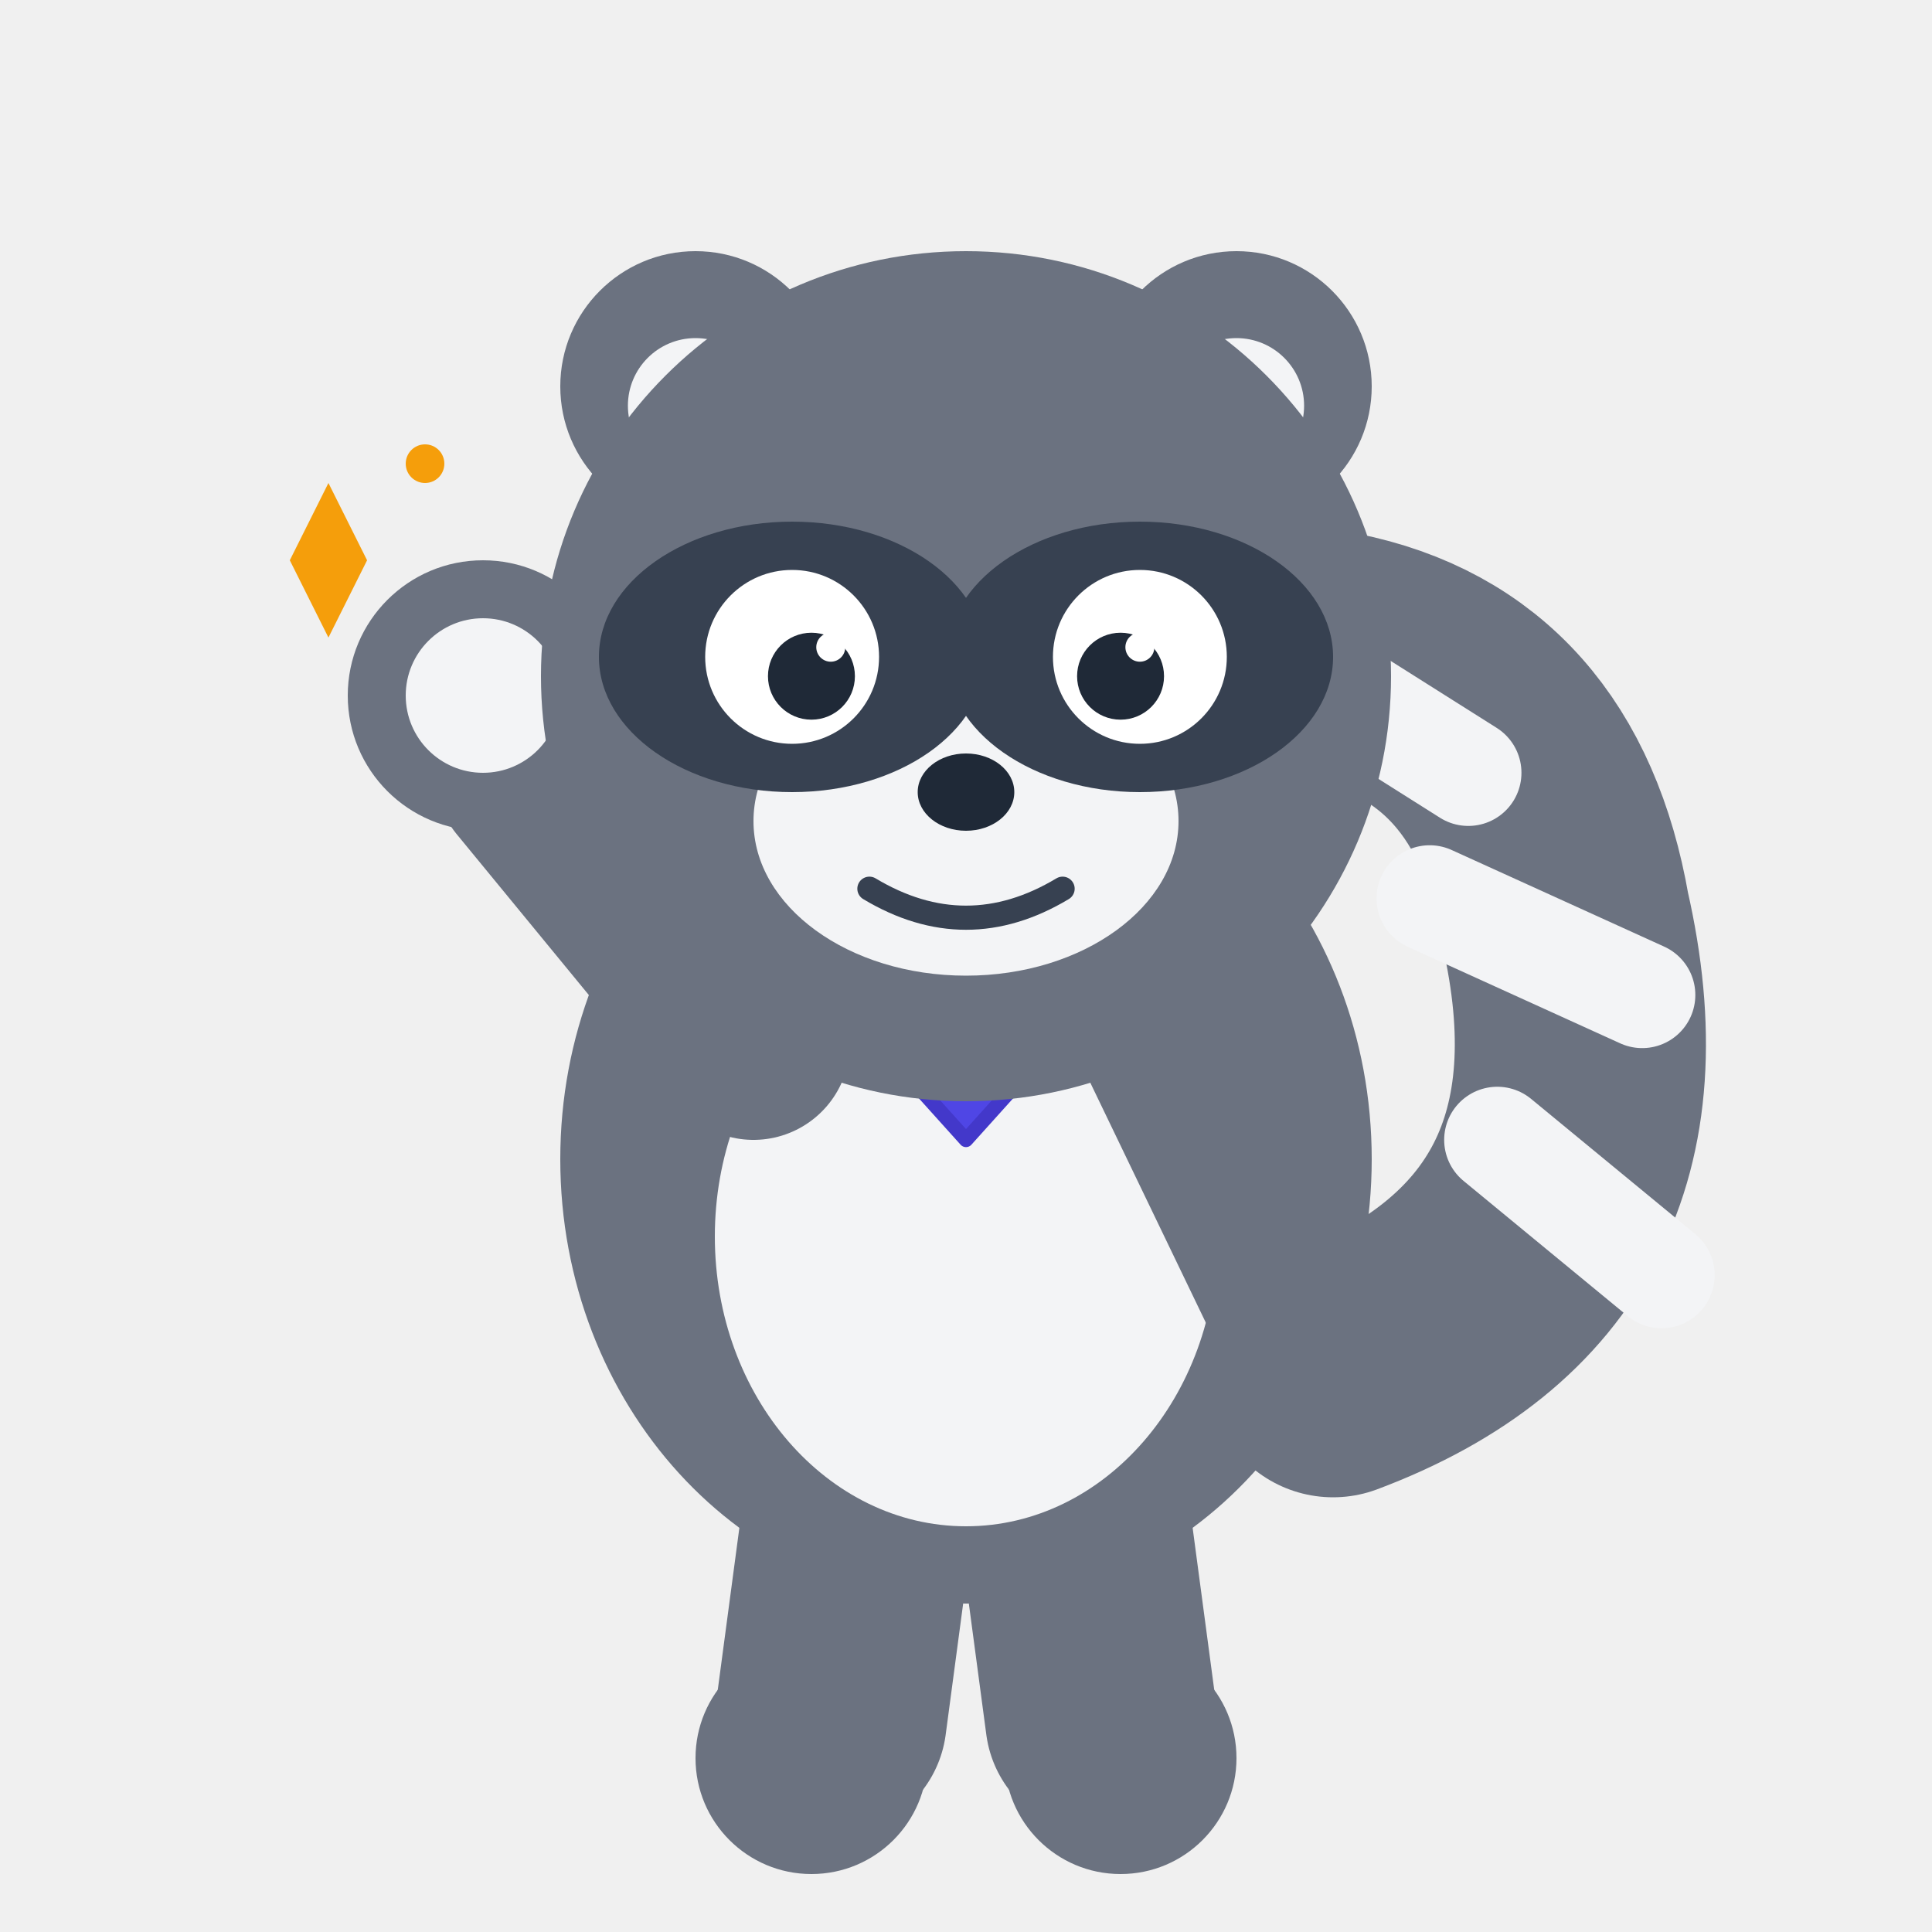
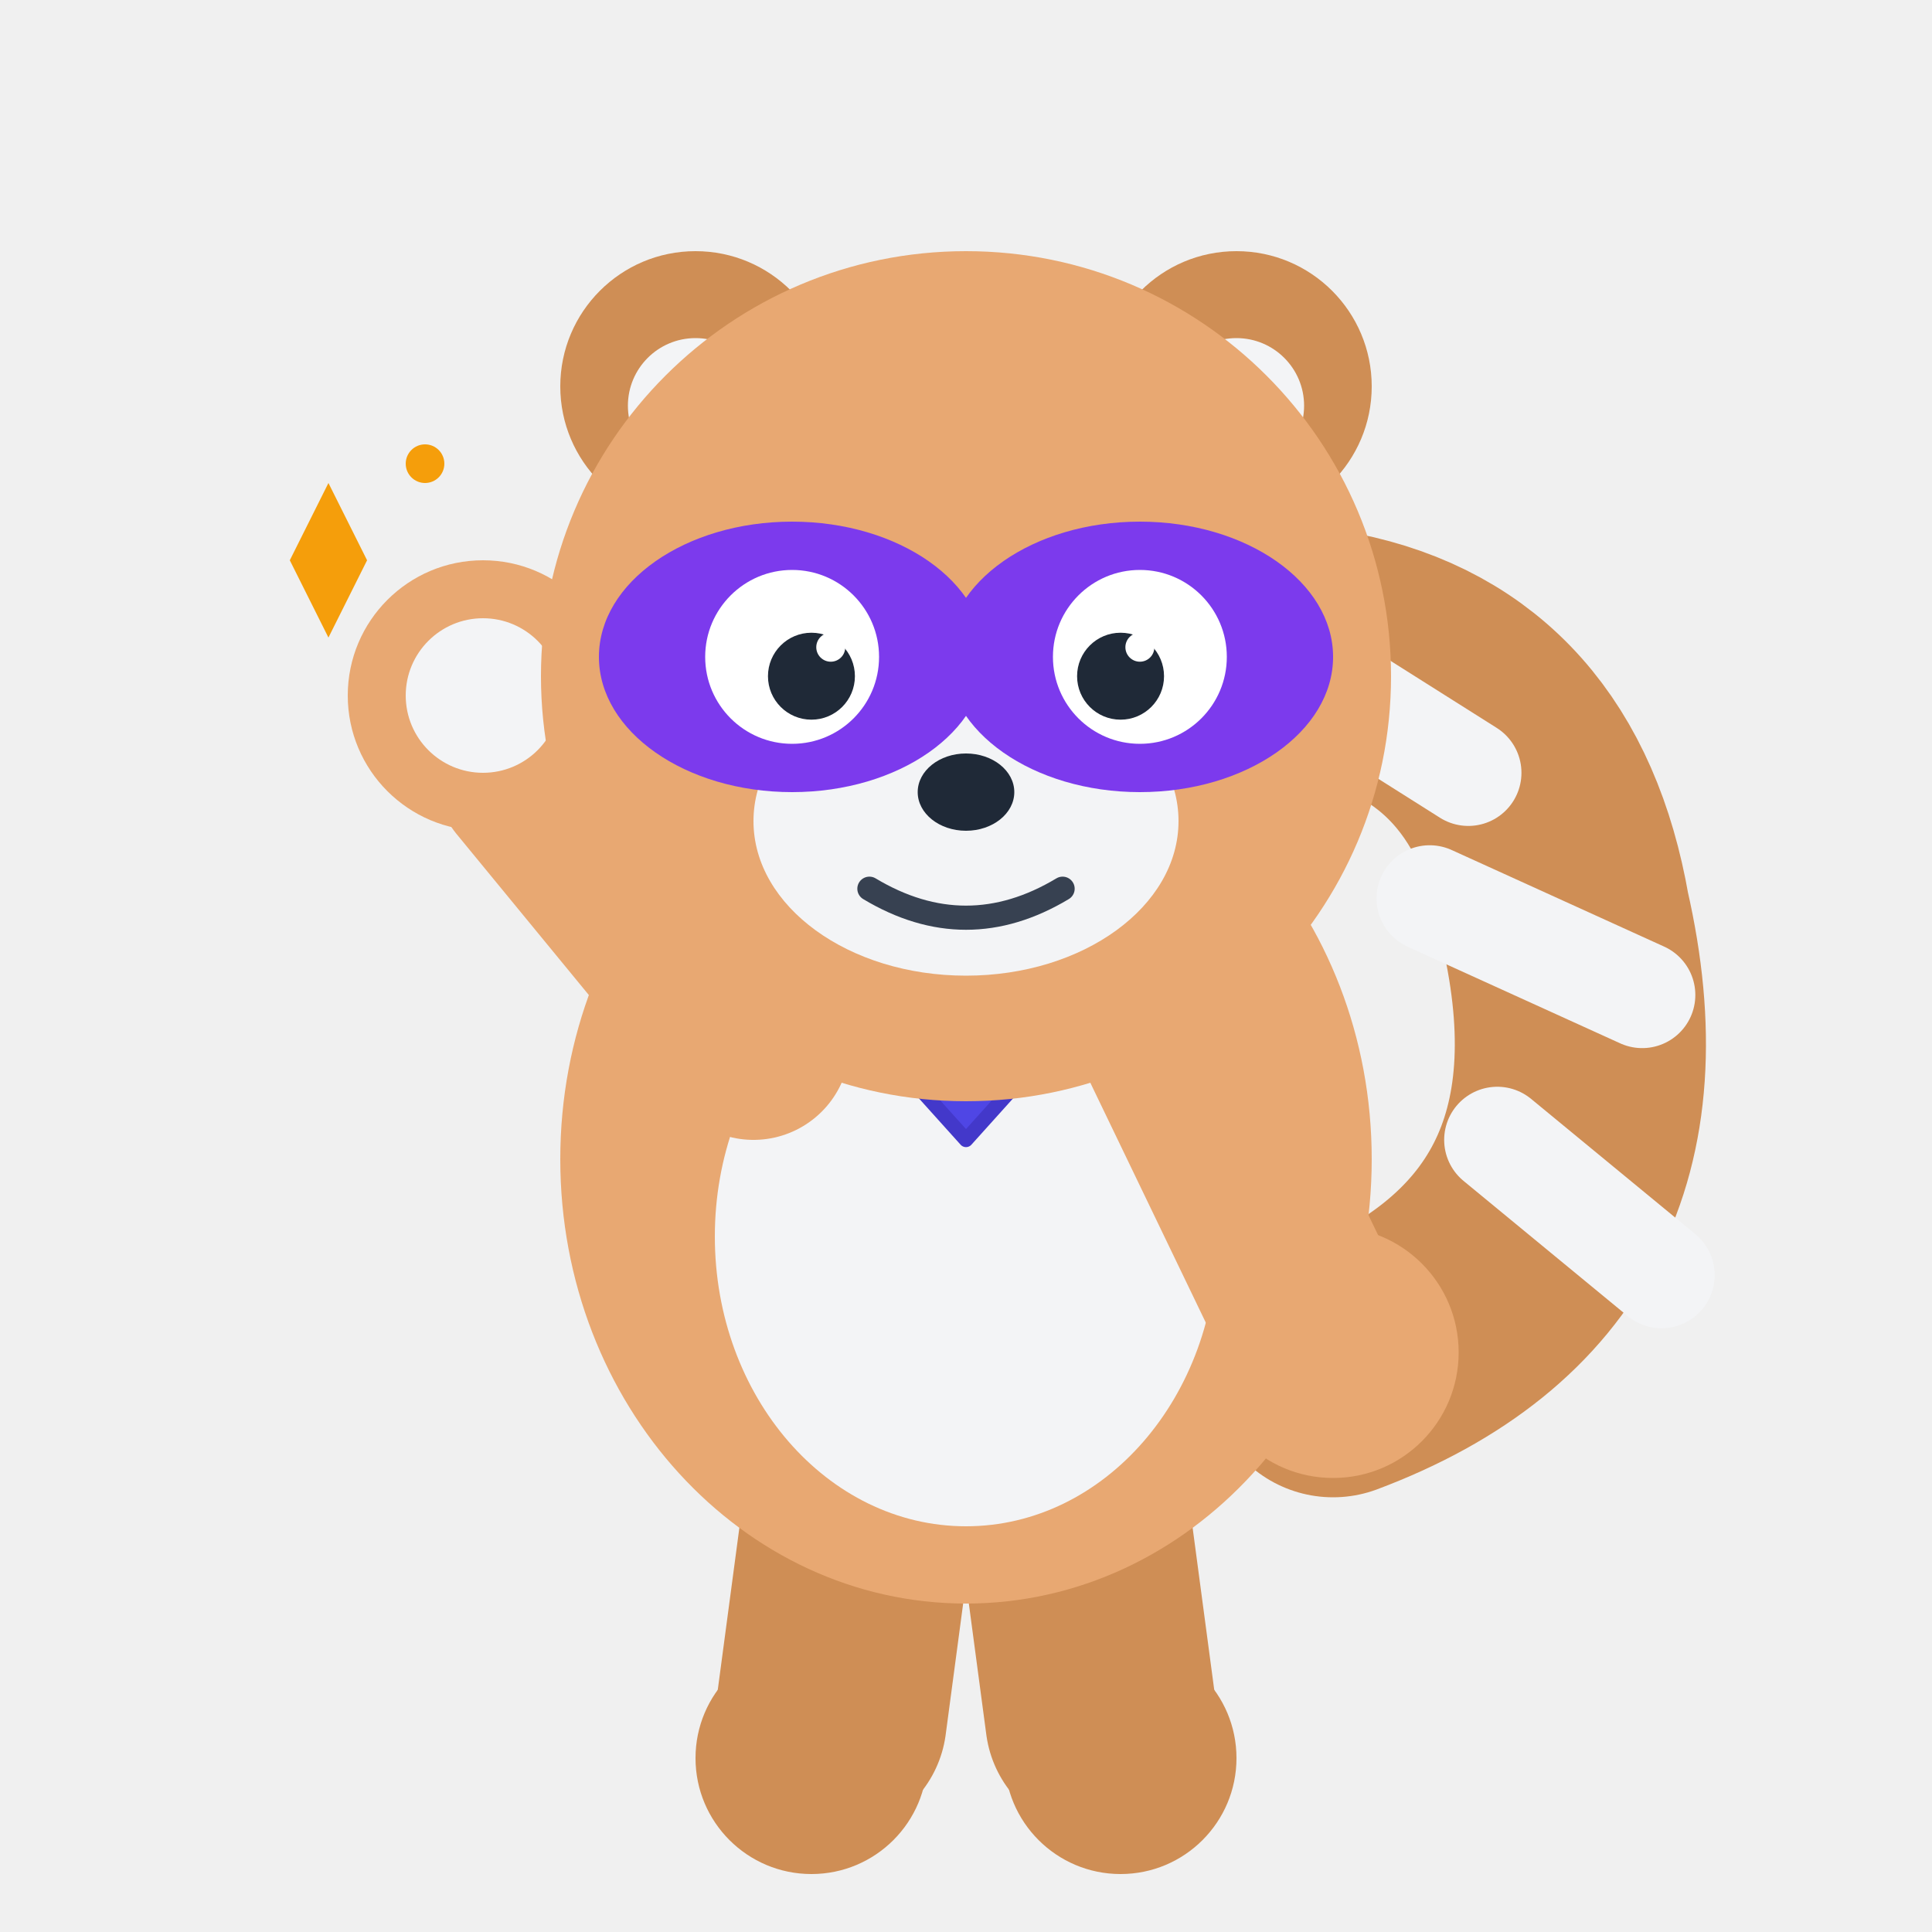
<svg xmlns="http://www.w3.org/2000/svg" viewBox="0 0 200 200" width="200" height="200">
-   <path d="M138,142 Q170,130 162,95 Q158,72 138,68" stroke="#6B7280" stroke-width="26" fill="none" stroke-linecap="round" />
+   <path d="M138,142 Q170,130 162,95 Q158,72 138,68" stroke="#CF8E55" stroke-width="26" fill="none" stroke-linecap="round" />
  <line x1="155" y1="118" x2="172" y2="132" stroke="#F3F4F6" stroke-width="11" stroke-linecap="round" />
  <line x1="148" y1="93" x2="170" y2="103" stroke="#F3F4F6" stroke-width="11" stroke-linecap="round" />
  <line x1="133" y1="68" x2="152" y2="80" stroke="#F3F4F6" stroke-width="11" stroke-linecap="round" />
-   <line x1="90" y1="148" x2="86" y2="178" stroke="#6B7280" stroke-width="24" stroke-linecap="round" />
-   <circle cx="84" cy="182" r="12" fill="#6B7280" />
-   <line x1="110" y1="148" x2="114" y2="178" stroke="#6B7280" stroke-width="24" stroke-linecap="round" />
-   <circle cx="116" cy="182" r="12" fill="#6B7280" />
-   <ellipse cx="100" cy="120" rx="42" ry="46" fill="#6B7280" />
+   <line x1="90" y1="148" x2="86" y2="178" stroke="#CF8E55" stroke-width="24" stroke-linecap="round" />
+   <circle cx="84" cy="182" r="12" fill="#CF8E55" />
+   <line x1="110" y1="148" x2="114" y2="178" stroke="#CF8E55" stroke-width="24" stroke-linecap="round" />
+   <circle cx="116" cy="182" r="12" fill="#CF8E55" />
+   <ellipse cx="100" cy="120" rx="42" ry="46" fill="#E8A872" />
  <ellipse cx="100" cy="128" rx="26" ry="30" fill="#F3F4F6" />
  <path d="M82,98 L118,98 L100,118 Z" fill="#4F46E5" stroke="#4338CA" stroke-width="1.5" stroke-linejoin="round" />
-   <line x1="122" y1="108" x2="135" y2="135" stroke="#6B7280" stroke-width="20" stroke-linecap="round" />
-   <circle cx="138" cy="140" r="13" fill="#6B7280" />
-   <line x1="78" y1="108" x2="55" y2="80" stroke="#6B7280" stroke-width="20" stroke-linecap="round" />
-   <circle cx="50" cy="72" r="14" fill="#6B7280" />
+   <line x1="122" y1="108" x2="135" y2="135" stroke="#E8A872" stroke-width="20" stroke-linecap="round" />
+   <circle cx="138" cy="140" r="13" fill="#E8A872" />
+   <line x1="78" y1="108" x2="55" y2="80" stroke="#E8A872" stroke-width="20" stroke-linecap="round" />
+   <circle cx="50" cy="72" r="14" fill="#E8A872" />
  <circle cx="50" cy="72" r="8" fill="#F3F4F6" />
-   <circle cx="72" cy="40" r="14" fill="#6B7280" />
+   <circle cx="72" cy="40" r="14" fill="#CF8E55" />
  <circle cx="72" cy="42" r="7" fill="#F3F4F6" />
-   <circle cx="128" cy="40" r="14" fill="#6B7280" />
+   <circle cx="128" cy="40" r="14" fill="#CF8E55" />
  <circle cx="128" cy="42" r="7" fill="#F3F4F6" />
-   <circle cx="100" cy="70" r="44" fill="#6B7280" />
+   <circle cx="100" cy="70" r="44" fill="#E8A872" />
  <ellipse cx="100" cy="85" rx="22" ry="16" fill="#F3F4F6" />
-   <ellipse cx="82" cy="68" rx="20" ry="14" fill="#374151" />
-   <ellipse cx="118" cy="68" rx="20" ry="14" fill="#374151" />
+   <ellipse cx="82" cy="68" rx="20" ry="14" fill="#7C3AED" />
+   <ellipse cx="118" cy="68" rx="20" ry="14" fill="#7C3AED" />
  <circle cx="82" cy="68" r="9" fill="#FFFFFF" />
  <circle cx="118" cy="68" r="9" fill="#FFFFFF" />
  <circle cx="84" cy="70" r="4.5" fill="#1F2937" />
  <circle cx="116" cy="70" r="4.5" fill="#1F2937" />
  <circle cx="86" cy="67" r="1.5" fill="#FFFFFF" />
  <circle cx="118" cy="67" r="1.5" fill="#FFFFFF" />
  <ellipse cx="100" cy="82" rx="5" ry="4" fill="#1F2937" />
  <path d="M90,92 Q100,98 110,92" stroke="#374151" stroke-width="2.5" fill="none" stroke-linecap="round" />
  <path d="M30,58 L34,50 L38,58 L34,66 Z" fill="#F59E0B" />
  <circle cx="44" cy="48" r="2" fill="#F59E0B" />
</svg>
